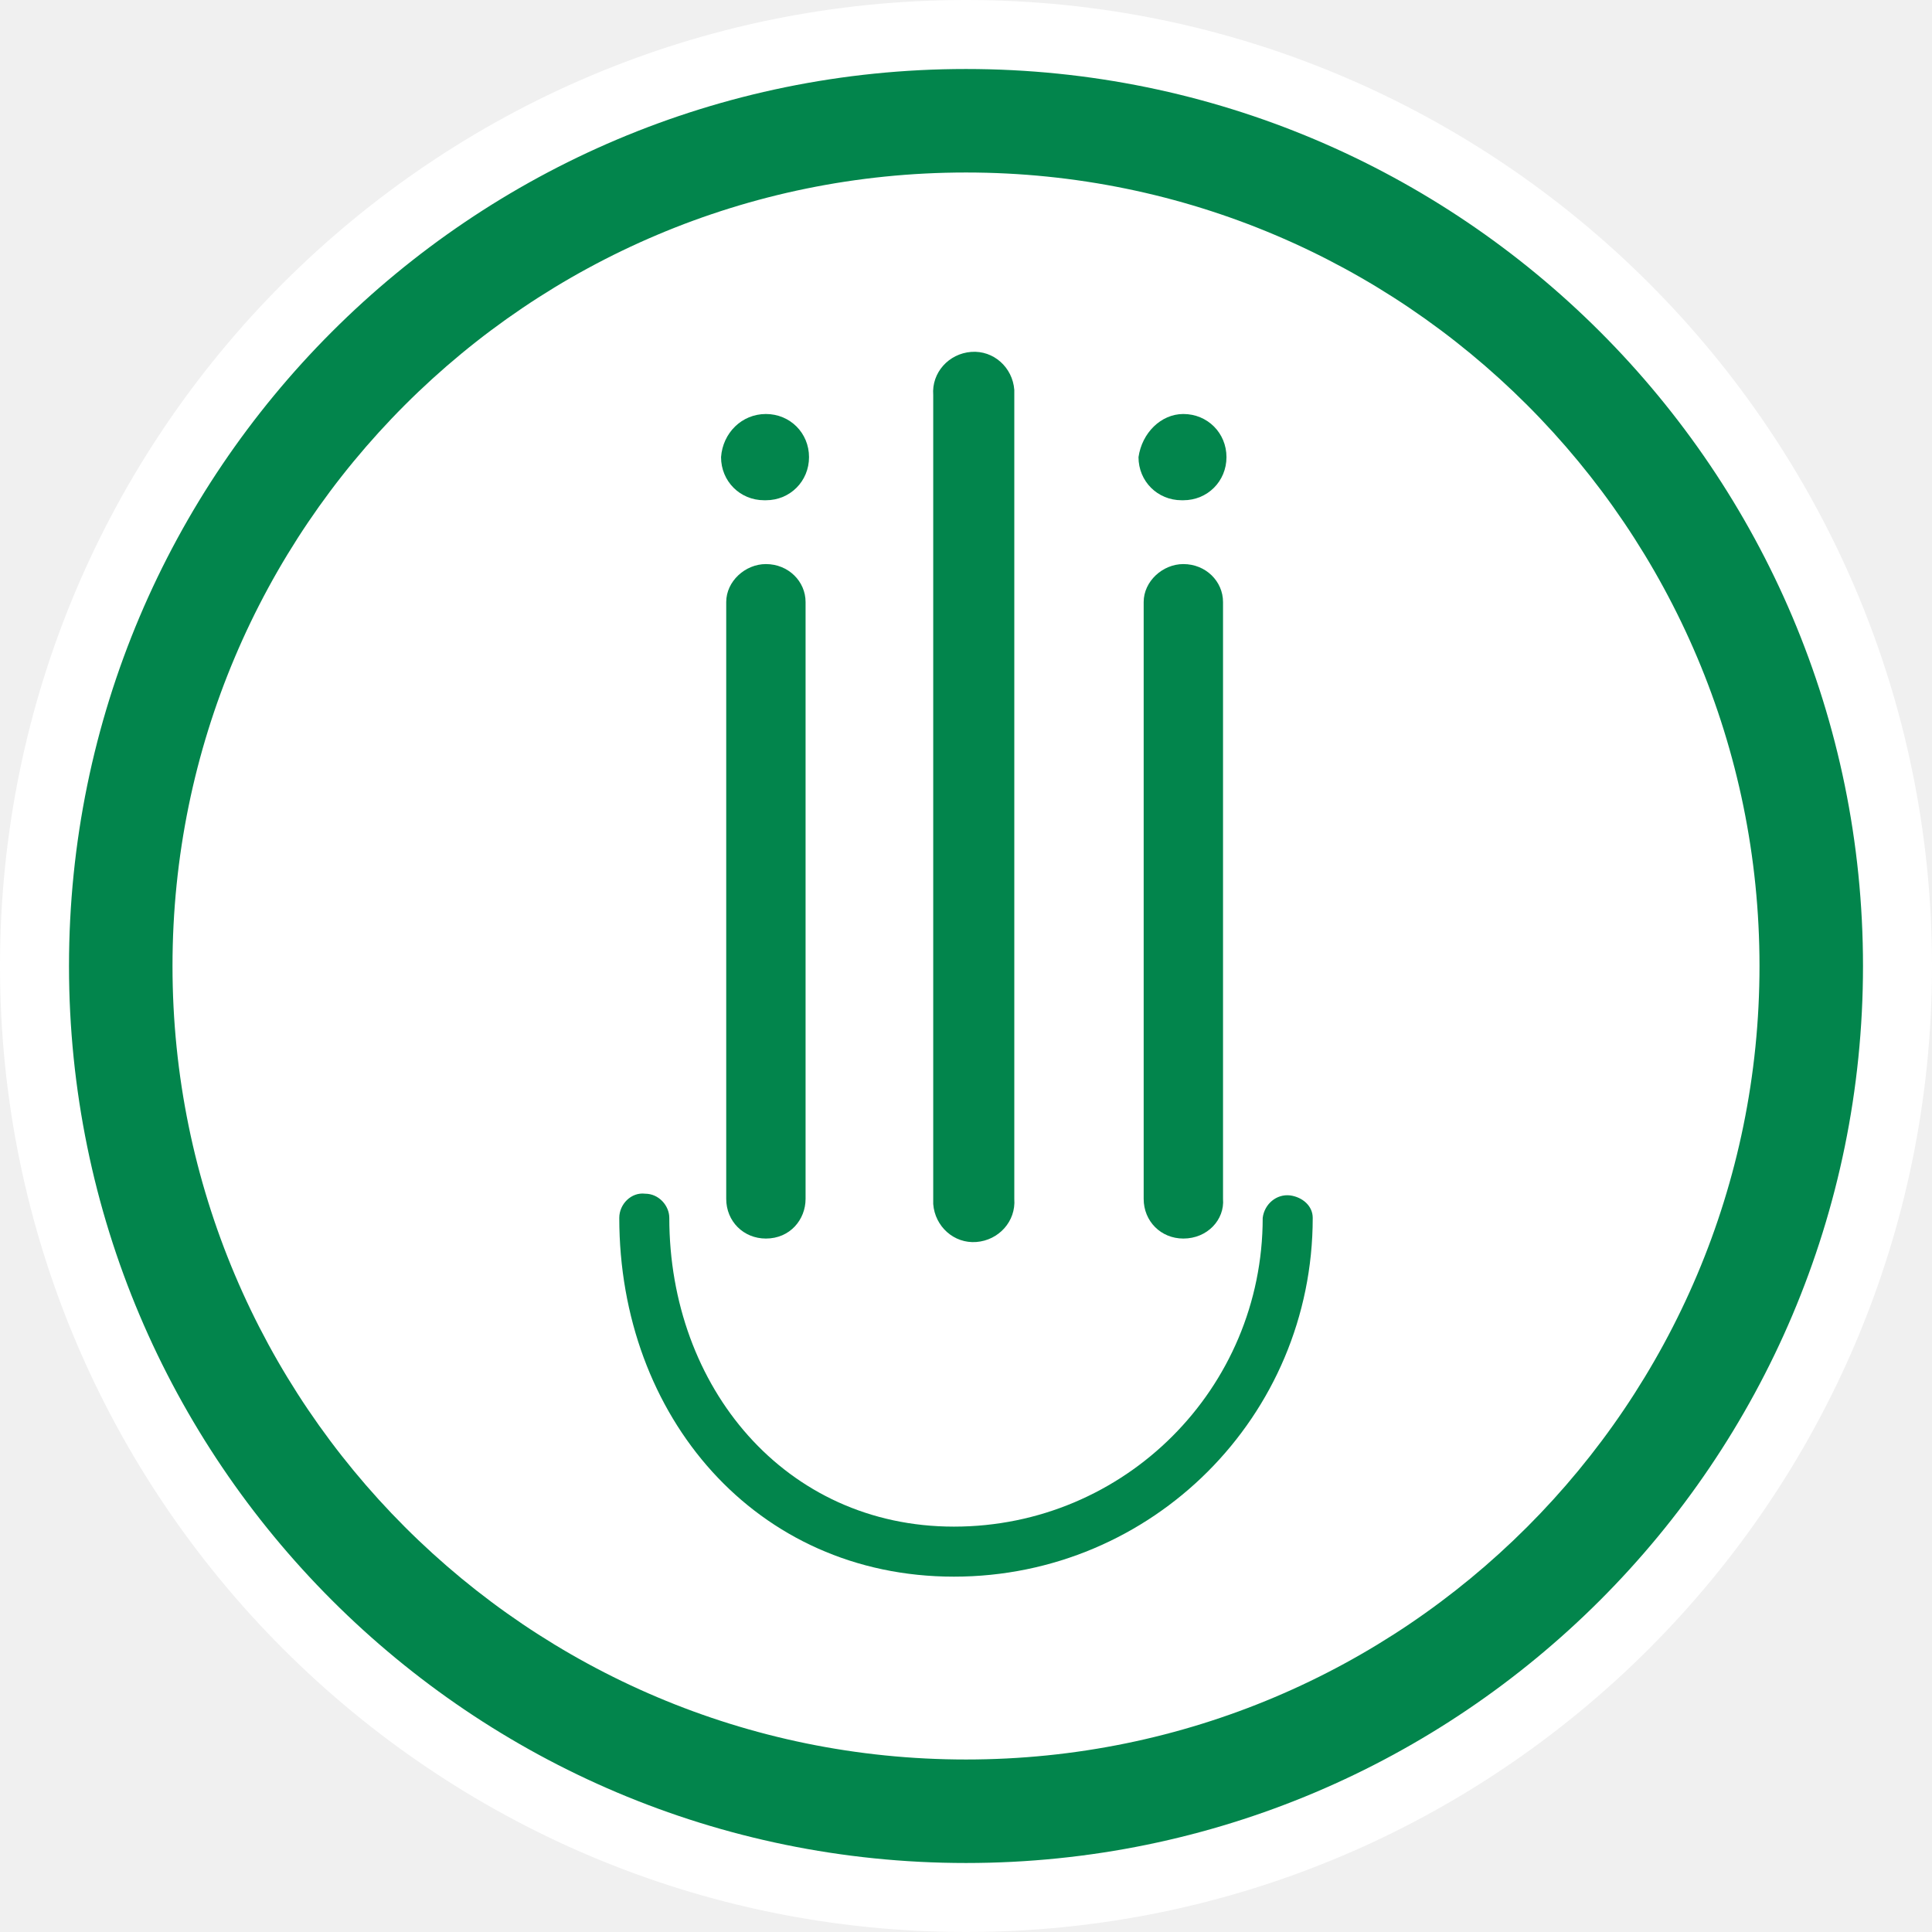
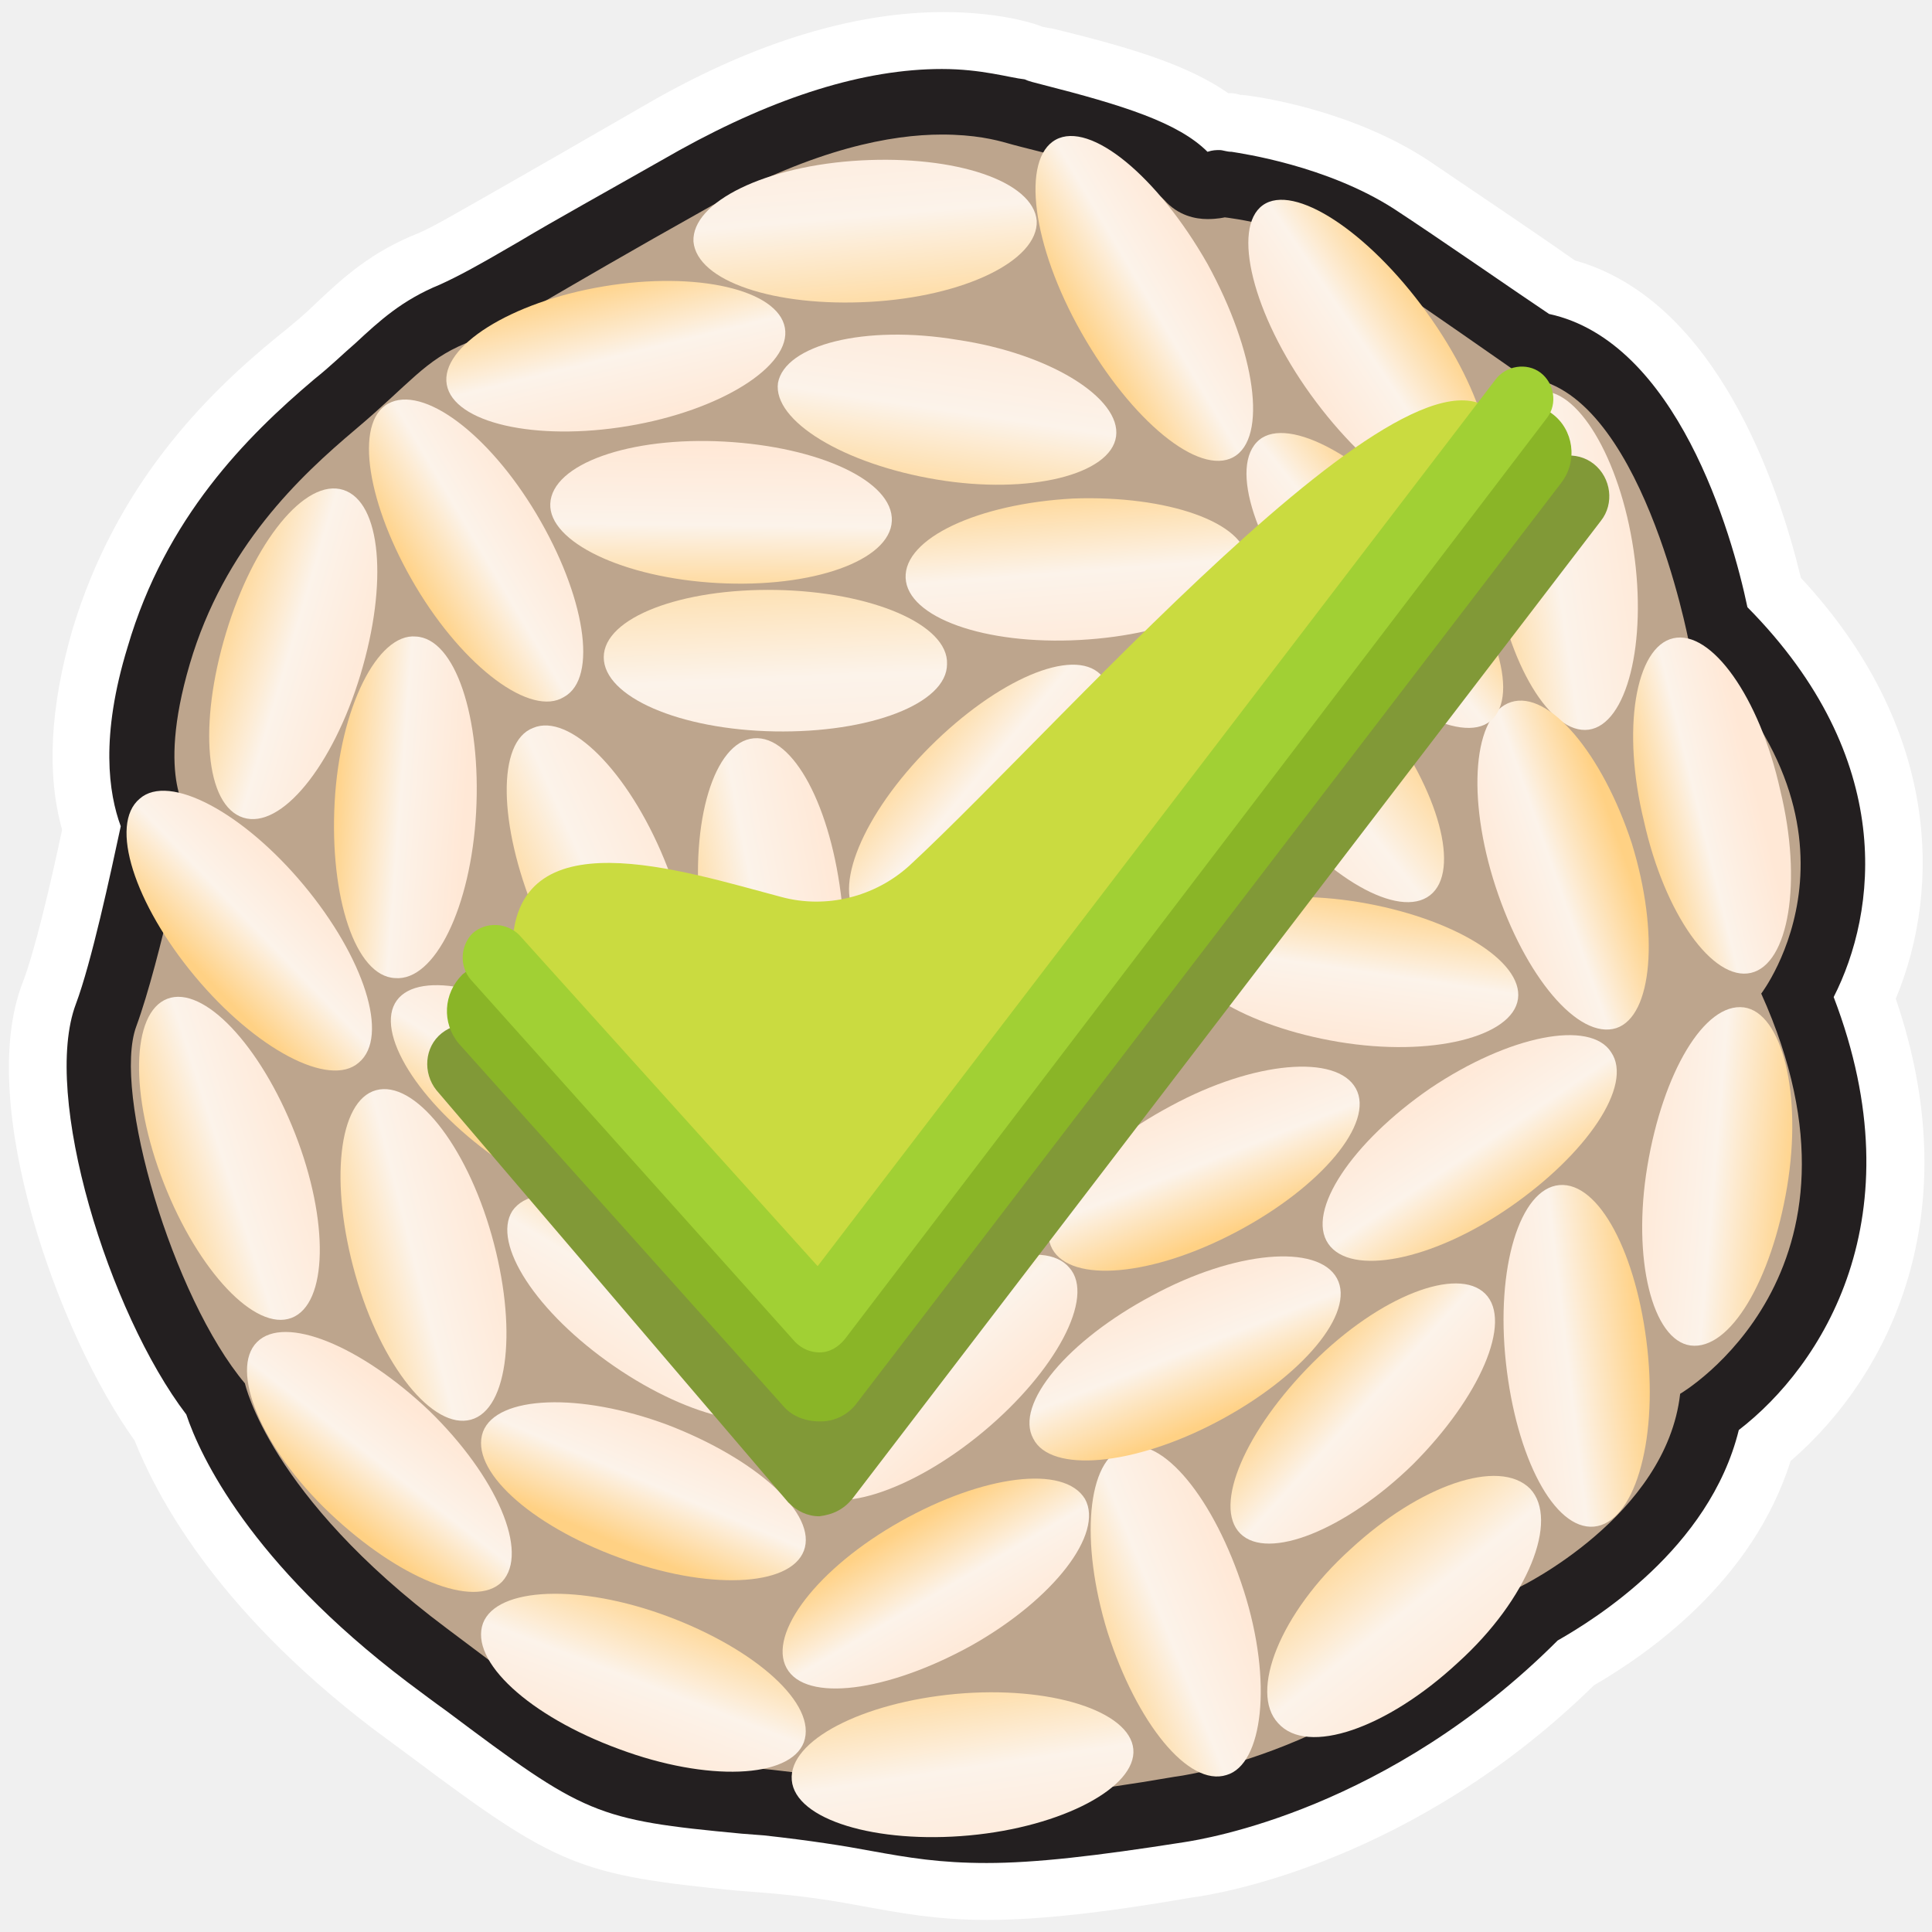
<svg xmlns="http://www.w3.org/2000/svg" version="1.1" id="Layer_1" x="0px" y="0px" viewBox="0 0 112 112" style="enable-background:new 0 0 112 112;" xml:space="preserve">
  <style type="text/css">
	.st0{fill:#FFFFFF;}
- 	.st1{fill:#02854C;}
+ 	.st1{fill:#BDA58D;}
+ 	.st2{fill:#231F20;}
+ 	.st3{fill:url(#SVGID_1_);}
+ 	.st4{fill:url(#SVGID_2_);}
+ 	.st5{fill:url(#SVGID_3_);}
+ 	.st6{fill:url(#SVGID_4_);}
+ 	.st7{fill:url(#SVGID_5_);}
+ 	.st8{fill:url(#SVGID_6_);}
+ 	.st9{fill:url(#SVGID_7_);}
+ 	.st10{fill:url(#SVGID_8_);}
+ 	.st11{fill:url(#SVGID_9_);}
+ 	.st12{fill:url(#SVGID_10_);}
+ 	.st13{fill:url(#SVGID_11_);}
+ 	.st14{fill:url(#SVGID_12_);}
+ 	.st15{fill:url(#SVGID_13_);}
+ 	.st16{fill:url(#SVGID_14_);}
+ 	.st17{fill:url(#SVGID_15_);}
+ 	.st18{fill:url(#SVGID_16_);}
+ 	.st19{fill:url(#SVGID_17_);}
+ 	.st20{fill:url(#SVGID_18_);}
+ 	.st21{fill:url(#SVGID_19_);}
+ 	.st22{fill:url(#SVGID_20_);}
+ 	.st23{fill:url(#SVGID_21_);}
+ 	.st24{fill:url(#SVGID_22_);}
+ 	.st25{fill:url(#SVGID_23_);}
+ 	.st26{fill:url(#SVGID_24_);}
+ 	.st27{fill:url(#SVGID_25_);}
+ 	.st28{fill:url(#SVGID_26_);}
+ 	.st29{fill:url(#SVGID_27_);}
+ 	.st30{fill:url(#SVGID_28_);}
+ 	.st31{fill:url(#SVGID_29_);}
+ 	.st32{fill:url(#SVGID_30_);}
+ 	.st33{fill:url(#SVGID_31_);}
+ 	.st34{fill:url(#SVGID_32_);}
+ 	.st35{fill:url(#SVGID_33_);}
+ 	.st36{fill:url(#SVGID_34_);}
+ 	.st37{fill:url(#SVGID_35_);}
+ 	.st38{fill:url(#SVGID_36_);}
+ 	.st39{fill:url(#SVGID_37_);}
+ 	.st40{fill:url(#SVGID_38_);}
+ 	.st41{fill:url(#SVGID_39_);}
+ 	.st42{fill:#CADB40;}
+ 	.st43{fill:#819937;}
+ 	.st44{fill:#8AB527;}
+ 	.st45{fill:#A1D034;}
</style>
  <g>
-     <path class="st0" d="M56,110C26.2,110,2,85.8,2,56S26.2,2,56,2s54,24.2,54,54C110,85.8,85.8,110,56,110z" />
-     <path class="st0" d="M56,4c28.7,0,52,23.3,52,52s-23.3,52-52,52S4,84.7,4,56S27.3,4,56,4L56,4 M56,0C25.1,0,0,25.1,0,56   s25.1,56,56,56s56-25.1,56-56C112,25.1,86.9,0,56,0z" />
-     <path class="st1" d="M44.4,24c1.4,0,2.5,1.1,2.5,2.5c0,1.4-1.1,2.5-2.5,2.5c0,0-0.1,0-0.1,0c-1.4,0-2.5-1.1-2.5-2.5   C41.9,25.1,43,24,44.4,24z M44.4,71.8c-1.3,0-2.3-1-2.3-2.3V34.9c0-1.2,1.1-2.2,2.3-2.2c1.3,0,2.3,1,2.3,2.2c0,0,0,0,0,0v34.6   C46.7,70.7,45.8,71.8,44.4,71.8C44.5,71.8,44.4,71.8,44.4,71.8L44.4,71.8z" />
-     <path class="st1" d="M58.8,22.9v46.6c0.1,1.3-0.9,2.4-2.2,2.5c-1.3,0.1-2.4-0.9-2.5-2.2c0-0.1,0-0.2,0-0.3V22.9   c-0.1-1.3,0.9-2.4,2.2-2.5c1.3-0.1,2.4,0.9,2.5,2.2C58.8,22.7,58.8,22.8,58.8,22.9z" />
-     <path class="st1" d="M68.6,24c1.4,0,2.5,1.1,2.5,2.5c0,1.4-1.1,2.5-2.5,2.5c0,0-0.1,0-0.1,0c-1.4,0-2.5-1.1-2.5-2.5   C66.2,25.1,67.3,24,68.6,24z M68.6,71.8c-1.3,0-2.3-1-2.3-2.3V34.9c0-1.2,1.1-2.2,2.3-2.2c1.3,0,2.3,1,2.3,2.2c0,0,0,0,0,0v34.6   C71,70.7,70,71.8,68.6,71.8C68.7,71.8,68.7,71.8,68.6,71.8L68.6,71.8z" />
-     <path class="st1" d="M55.3,91.4c-11.5,0-19.4-9.3-19.4-20.8c0-0.8,0.7-1.5,1.5-1.4c0.8,0,1.4,0.7,1.4,1.4c0,9.8,6.7,17.9,16.5,17.9   c9.9,0,17.9-8,17.9-17.9c0.1-0.8,0.8-1.4,1.6-1.3c0.7,0.1,1.3,0.6,1.3,1.3C76.1,82.1,66.8,91.4,55.3,91.4z" />
-     <path class="st1" d="M56,10c25.4,0,46,20.6,46,46s-20.6,46-46,46S10,81.4,10,56C10,30.6,30.6,10,56,10 M56,4C27.3,4,4,27.3,4,56   s23.3,52,52,52s52-23.3,52-52S84.7,4,56,4L56,4z" />
+     <g>
+       <path class="st0" d="M106.3,57.7c2.5-4.9,3.7-13.8-5-22.6c-0.9-4.3-4.1-15.4-11.5-17c-1.8-1.2-6.4-4.4-9-6.1    c-3.9-2.5-8.8-3.2-9.4-3.3c-0.3,0-0.5-0.1-0.7-0.1c-0.2,0-0.4,0-0.7,0.1c-1.7-1.7-4.9-2.7-9.6-3.9c-0.4-0.1-0.8-0.2-1-0.3    C58.5,4.5,56.9,4,54.6,4C50.1,4,45,5.6,39.4,8.7c-4.4,2.5-7.3,4.1-9.3,5.3c-2.4,1.4-3.5,2-4.6,2.5c-2.2,0.9-3.5,2.1-4.9,3.4    c-0.7,0.6-1.4,1.3-2.4,2.1C14.3,25.3,9.6,30,7.4,37.5C5.8,42.7,6.3,46,7,47.9c-0.6,2.8-1.7,7.9-2.6,10.3c-2,5.3,1.9,17.9,6.4,23.8    c0.8,2.4,3.7,8.6,12.8,15.5c0.8,0.6,1.6,1.2,2.3,1.7c8,6,8.6,6.3,17.1,7.1l1.3,0.1c2.7,0.3,4.6,0.6,6.2,0.9c2.2,0.4,4,0.7,6.7,0.7    c2.8,0,6.3-0.4,11.4-1.2c1.3-0.2,11.9-1.9,21.7-11.7c2.1-1.2,8.8-5.3,10.5-12.2C105.6,79.1,111.2,70.5,106.3,57.7z" />
+       <path class="st0" d="M57.2,111.3c-2.9,0-5-0.4-7.2-0.8c-1.6-0.3-3.4-0.6-6-0.8l-1.3-0.1c-9.1-0.9-10.4-1.4-18.8-7.7l-2.3-1.7    C12.3,93.1,9,86.5,7.8,83.5C3.4,77.4-1.4,64,1.3,57c0.7-1.8,1.6-5.6,2.3-8.9c-0.9-3.2-0.7-7.1,0.6-11.6c2.5-8.3,7.6-13.5,11.9-17    c1-0.8,1.7-1.4,2.3-2c1.5-1.4,3.1-2.9,5.9-4c0.9-0.4,1.9-1,4.2-2.3c2.1-1.2,4.9-2.8,9.4-5.4c6-3.4,11.7-5.1,16.8-5.1    c2.8,0,4.8,0.5,5.6,0.8c0.2,0.1,0.5,0.1,0.9,0.2c4.5,1.1,7.7,2.1,10,3.7c0.2,0,0.4,0,0.7,0.1l0.1,0c1,0.1,6.4,0.9,10.8,3.8    c2.2,1.5,5.8,3.9,8.5,5.8c8.2,2.3,11.8,13,13.1,18.4c8,8.6,8.2,17.9,5.5,24.4c4.2,12.3-0.2,21.7-6.1,26.8c-2.2,7-8.3,11.2-11.4,13    C82,107.9,70.7,109.8,69.1,110C63.9,110.9,60.2,111.3,57.2,111.3z M54.6,7.3c-3.9,0-8.5,1.4-13.5,4.3c-4.4,2.5-7.2,4.1-9.2,5.3    c-2.5,1.4-3.7,2.2-5,2.7c-1.7,0.7-2.6,1.5-3.9,2.8c-0.6,0.6-1.4,1.3-2.5,2.2c-3.5,2.9-7.8,7.2-9.8,13.8c-1.4,4.7-0.9,7.2-0.4,8.3    c0.2,0.6,0.3,1.2,0.2,1.8c-0.5,2.3-1.7,7.9-2.8,10.8C6,63.2,9.3,74.6,13.4,80c0.2,0.3,0.4,0.6,0.5,0.9c0.7,2.1,3.2,7.6,11.7,13.9    l2.3,1.7c7.5,5.7,7.7,5.7,15.5,6.4l1.3,0.1c2.8,0.3,4.7,0.6,6.4,0.9c2.1,0.4,3.8,0.7,6.1,0.7c2.6,0,6-0.4,10.8-1.2    c0,0,0.1,0,0.1,0c1.1-0.1,10.8-1.7,19.8-10.8c0.2-0.2,0.5-0.4,0.8-0.6c1.7-0.9,7.5-4.5,8.9-10.1c0.2-0.7,0.6-1.4,1.2-1.8    c1.6-1.3,9.4-8.2,4.4-21.3c-0.3-0.9-0.3-1.8,0.1-2.7c1.1-2.2,4.2-10.1-4.4-18.8c-0.4-0.4-0.7-1-0.9-1.6c-1.4-6.4-4.5-13.5-9-14.5    c-0.4-0.1-0.8-0.3-1.2-0.5c-2.8-1.9-6.6-4.6-8.9-6.1c-3.3-2.2-7.8-2.7-8-2.7l-0.1,0c0,0,0,0,0,0c-1.1,0.3-2.3,0-3.2-0.8    c-1.2-1.2-4.6-2.2-8.1-3c-0.5-0.1-0.8-0.2-1.1-0.3C57.8,7.7,56.5,7.3,54.6,7.3z" />
+     </g>
+     <g>
+       <path class="st1" d="M57.2,106.1c-2.5,0-4.3-0.3-6.4-0.7c-1.7-0.3-3.6-0.6-6.3-0.9l-1.3-0.1c-8.2-0.8-8.5-0.9-16.2-6.7l-2.3-1.7    C15.5,89,13,82.9,12.5,81.1c-4.1-5.2-8.1-17.5-6.3-22.2c1.1-2.9,2.4-9.1,2.8-11.2c-0.7-1.4-1.4-4.3,0.2-9.7    c2-6.9,6.3-11.2,10.2-14.5c1-0.9,1.8-1.6,2.5-2.2c1.4-1.3,2.5-2.3,4.4-3.1c1.2-0.5,2.4-1.2,4.8-2.6c2-1.2,4.8-2.8,9.3-5.3    c5.3-2.9,10.1-4.4,14.2-4.4c2.1,0,3.5,0.4,4.3,0.6c0.3,0.1,0.6,0.2,1.1,0.3c3.7,0.9,7.4,1.9,8.9,3.5c0.2,0.2,0.5,0.5,1.1,0.5    c0.3,0,0.5-0.1,0.5-0.1c0.2,0,0.4-0.1,0.6-0.1c0.1,0,0.1,0,0.2,0c0.2,0,5,0.6,8.6,3c2.8,1.8,7.8,5.3,9.3,6.3    c6.9,1.1,9.9,13,10.5,16.1c9.9,9.6,6.3,18.6,4.6,21.5c6,14.4-2.3,22.1-5.1,24.1c-1.3,6.9-8.3,11-9.9,11.8    c-9.5,9.7-19.9,11.3-20.8,11.4C63.4,105.7,59.9,106.1,57.2,106.1C57.2,106.1,57.2,106.1,57.2,106.1z" />
+       <path class="st2" d="M54.6,7.8c1.9,0,3.1,0.3,3.8,0.5c1.7,0.5,7.6,1.7,9.1,3.3c0.8,0.9,1.8,1.1,2.5,1.1c0.6,0,1-0.1,1-0.1    s4.6,0.5,7.8,2.7c3.2,2.1,9.6,6.6,9.6,6.6c6.7,0.5,9.5,15.3,9.5,15.3c11.5,10.9,4.2,20.4,4.2,20.4c7.3,16.2-4.7,23.2-4.7,23.2    C96.6,87.9,88.1,92,88.1,92c-9.5,9.8-20,11-20,11c-5.2,0.9-8.4,1.2-10.8,1.2c-4.2,0-6.2-0.9-12.5-1.6c-10-1-8.6-0.5-18.9-8.2    c-10.3-7.7-11.7-14.2-11.7-14.2c-4.2-5-7.7-16.9-6.3-20.7c1.4-3.8,3.1-12.2,3.1-12.2s-2-2,0-8.8s6.4-10.9,9.6-13.6    c3.2-2.7,4-4,6.4-5c2.4-1,4.3-2.4,14.3-8C47.3,8.6,51.7,7.8,54.6,7.8 M54.6,4L54.6,4C50.1,4,45,5.6,39.4,8.7    c-4.4,2.5-7.3,4.1-9.3,5.3c-2.4,1.4-3.5,2-4.6,2.5c-2.2,0.9-3.5,2.1-4.9,3.4c-0.7,0.6-1.4,1.3-2.4,2.1C14.3,25.3,9.6,30,7.4,37.5    C5.8,42.7,6.3,46,7,47.9c-0.6,2.8-1.7,7.9-2.6,10.3c-2,5.3,1.9,17.9,6.4,23.8c0.8,2.4,3.7,8.6,12.8,15.5c0.8,0.6,1.6,1.2,2.3,1.7    c8,6,8.6,6.3,17.1,7.1l1.3,0.1c2.7,0.3,4.6,0.6,6.2,0.9c2.2,0.4,4,0.7,6.7,0.7c2.8,0,6.3-0.4,11.4-1.2c1.3-0.2,11.9-1.9,21.7-11.7    c2.1-1.2,8.8-5.3,10.5-12.2c4.8-3.7,10.4-12.3,5.5-25.1c2.5-4.9,3.7-13.8-5-22.6c-0.9-4.3-4.1-15.4-11.5-17    c-1.8-1.2-6.4-4.4-9-6.1c-3.9-2.5-8.8-3.2-9.4-3.3c-0.3,0-0.5-0.1-0.7-0.1c-0.2,0-0.4,0-0.7,0.1c-1.7-1.7-4.9-2.7-9.6-3.9    c-0.4-0.1-0.8-0.2-1-0.3C58.5,4.5,56.9,4,54.6,4L54.6,4z" />
+     </g>
+     <g>
+       <linearGradient id="SVGID_1_" gradientUnits="userSpaceOnUse" x1="-5303.634" y1="296.676" x2="-5306.117" y2="307.255" gradientTransform="matrix(0.3659 0.9307 -0.9307 0.3659 2312.138 4859.185)">
+         <stop offset="0" style="stop-color:#FFE8D6" />
+         <stop offset="0.489" style="stop-color:#FCF3EA" />
+         <stop offset="1" style="stop-color:#FFD184" />
+       </linearGradient>
+       <path class="st3" d="M92.1,42.3c-2.2,0.3-4.7-3.8-5.5-9.2c-0.8-5.4,0.3-10.1,2.6-10.4c2.2-0.3,4.7,3.8,5.5,9.2    C95.5,37.3,94.3,42,92.1,42.3z" />
+       <linearGradient id="SVGID_2_" gradientUnits="userSpaceOnUse" x1="-5288.039" y1="295.894" x2="-5289.01" y2="303.019" gradientTransform="matrix(0.3659 0.9307 -0.9307 0.3659 2312.138 4859.185)">
+         <stop offset="0" style="stop-color:#FFE8D6" />
+         <stop offset="0.489" style="stop-color:#FCF3EA" />
+         <stop offset="1" style="stop-color:#FFD184" />
+       </linearGradient>
+       <path class="st4" d="M101.5,56.4c-2.2,0.5-5-3.4-6.2-8.8C94,42.3,94.8,37.5,97,37s5,3.4,6.2,8.8C104.5,51.1,103.7,55.9,101.5,56.4    z" />
+       <linearGradient id="SVGID_3_" gradientUnits="userSpaceOnUse" x1="-5288.608" y1="312.468" x2="-5288.284" y2="304.371" gradientTransform="matrix(0.3659 0.9307 -0.9307 0.3659 2312.138 4859.185)">
+         <stop offset="0" style="stop-color:#FFE8D6" />
+         <stop offset="0.489" style="stop-color:#FCF3EA" />
+         <stop offset="1" style="stop-color:#FFD184" />
+       </linearGradient>
+       <path class="st5" d="M93.7,59.6c-2.2,0.7-5.3-3-7-8.2c-1.7-5.2-1.3-10,0.9-10.7c2.2-0.7,5.3,3,7,8.2    C96.2,54.1,95.8,58.9,93.7,59.6z" />
+       <linearGradient id="SVGID_4_" gradientUnits="userSpaceOnUse" x1="-5297.339" y1="324.707" x2="-5300.793" y2="313.157" gradientTransform="matrix(0.3659 0.9307 -0.9307 0.3659 2312.138 4859.185)">
+         <stop offset="0" style="stop-color:#FFE8D6" />
+         <stop offset="0.489" style="stop-color:#FCF3EA" />
+         <stop offset="1" style="stop-color:#FFD184" />
+       </linearGradient>
+       <path class="st6" d="M82.9,51.9c-1.8,1.4-6-1-9.3-5.3c-3.4-4.3-4.6-9-2.8-10.4c1.8-1.4,6,1,9.3,5.3C83.4,45.8,84.7,50.5,82.9,51.9    z" />
+       <linearGradient id="SVGID_5_" gradientUnits="userSpaceOnUse" x1="-5309.044" y1="329.776" x2="-5319.947" y2="326.429" gradientTransform="matrix(0.3659 0.9307 -0.9307 0.3659 2312.138 4859.185)">
+         <stop offset="0" style="stop-color:#FFE8D6" />
+         <stop offset="0.489" style="stop-color:#FCF3EA" />
+         <stop offset="1" style="stop-color:#FFD184" />
+       </linearGradient>
+       <path class="st7" d="M72.3,32.5c0.1,2.3-4.2,4.3-9.7,4.6c-5.5,0.3-10-1.3-10.1-3.6c-0.1-2.3,4.2-4.3,9.7-4.6    C67.7,28.7,72.2,30.3,72.3,32.5z" />
+       <linearGradient id="SVGID_6_" gradientUnits="userSpaceOnUse" x1="-5094.952" y1="189.082" x2="-5094.088" y2="197.826" gradientTransform="matrix(0.4214 0.9069 -0.9069 0.4214 2349.948 4570.481)">
+         <stop offset="0" style="stop-color:#FFE8D6" />
+         <stop offset="0.489" style="stop-color:#FCF3EA" />
+         <stop offset="1" style="stop-color:#FFD184" />
+       </linearGradient>
+       <path class="st8" d="M32.7,40.4c-1.9,1.2-5.8-1.7-8.6-6.4s-3.6-9.5-1.6-10.6s5.8,1.7,8.6,6.4S34.7,39.3,32.7,40.4z" />
+       <linearGradient id="SVGID_7_" gradientUnits="userSpaceOnUse" x1="-5858.673" y1="850.16" x2="-5860.94" y2="857.609" gradientTransform="matrix(0.2193 0.9757 -0.9757 0.2193 2141.328 5576.7)">
+         <stop offset="0" style="stop-color:#FFE8D6" />
+         <stop offset="0.489" style="stop-color:#FCF3EA" />
+         <stop offset="1" style="stop-color:#FFD184" />
+       </linearGradient>
+       <path class="st9" d="M22.9,56.7c-2.3-0.1-3.8-4.7-3.5-10.2s2.5-9.8,4.7-9.6c2.3,0.1,3.8,4.7,3.5,10.2    C27.3,52.6,25.2,56.9,22.9,56.7z" />
+       <linearGradient id="SVGID_8_" gradientUnits="userSpaceOnUse" x1="-5020.879" y1="156.258" x2="-5027.572" y2="163.599" gradientTransform="matrix(0.4372 0.8994 -0.8994 0.4372 2357.086 4486.731)">
+         <stop offset="0" style="stop-color:#FFE8D6" />
+         <stop offset="0.489" style="stop-color:#FCF3EA" />
+         <stop offset="1" style="stop-color:#FFD184" />
+       </linearGradient>
+       <path class="st10" d="M14.1,47.4c-2.2-0.7-2.6-5.4-1-10.7s4.6-9,6.8-8.3s2.6,5.4,1,10.7S16.3,48.1,14.1,47.4z" />
+       <linearGradient id="SVGID_9_" gradientUnits="userSpaceOnUse" x1="-5747.969" y1="750.463" x2="-5744.083" y2="757.372" gradientTransform="matrix(0.2515 0.9679 -0.9679 0.2515 2189.256 5425.56)">
+         <stop offset="0" style="stop-color:#FFE8D6" />
+         <stop offset="0.489" style="stop-color:#FCF3EA" />
+         <stop offset="1" style="stop-color:#FFD184" />
+       </linearGradient>
+       <path class="st11" d="M20.8,61.6c-1.7,1.5-6-0.8-9.5-5s-5-8.8-3.2-10.3c1.7-1.5,6,0.8,9.5,5S22.6,60.1,20.8,61.6z" />
+       <linearGradient id="SVGID_10_" gradientUnits="userSpaceOnUse" x1="-5300.577" y1="381.501" x2="-5301.224" y2="391.541" gradientTransform="matrix(0.3659 0.9307 -0.9307 0.3659 2312.138 4859.185)">
+         <stop offset="0" style="stop-color:#FFE8D6" />
+         <stop offset="0.489" style="stop-color:#FCF3EA" />
+         <stop offset="1" style="stop-color:#FFD184" />
+       </linearGradient>
+       <path class="st12" d="M16.9,76.4c-2.1,0.8-5.4-2.7-7.4-7.8s-1.9-9.9,0.2-10.7s5.4,2.7,7.4,7.8S19,75.6,16.9,76.4z" />
+       <linearGradient id="SVGID_11_" gradientUnits="userSpaceOnUse" x1="-5283.198" y1="381.353" x2="-5279.311" y2="387.938" gradientTransform="matrix(0.3659 0.9307 -0.9307 0.3659 2312.138 4859.185)">
+         <stop offset="0" style="stop-color:#FFE8D6" />
+         <stop offset="0.489" style="stop-color:#FCF3EA" />
+         <stop offset="1" style="stop-color:#FFD184" />
+       </linearGradient>
+       <path class="st13" d="M29.1,91.7c-1.6,1.6-6-0.2-10-4s-5.8-8.3-4.2-9.9s6,0.2,10,4C28.8,85.6,30.7,90,29.1,91.7z" />
+       <linearGradient id="SVGID_12_" gradientUnits="userSpaceOnUse" x1="-5290.891" y1="373.244" x2="-5292.186" y2="383.392" gradientTransform="matrix(0.3659 0.9307 -0.9307 0.3659 2312.138 4859.185)">
+         <stop offset="0" style="stop-color:#FFE8D6" />
+         <stop offset="0.489" style="stop-color:#FCF3EA" />
+         <stop offset="1" style="stop-color:#FFD184" />
+       </linearGradient>
+       <path class="st14" d="M27.3,82.3c-2.2,0.6-5.2-3.1-6.7-8.4c-1.5-5.3-1-10.1,1.2-10.7c2.2-0.6,5.2,3.1,6.7,8.4    C30,76.9,29.5,81.7,27.3,82.3z" />
+       <linearGradient id="SVGID_13_" gradientUnits="userSpaceOnUse" x1="-5259.893" y1="378.643" x2="-5267.773" y2="371.41" gradientTransform="matrix(0.3659 0.9307 -0.9307 0.3659 2312.138 4859.185)">
+         <stop offset="0" style="stop-color:#FFE8D6" />
+         <stop offset="0.489" style="stop-color:#FCF3EA" />
+         <stop offset="1" style="stop-color:#FFD184" />
+       </linearGradient>
+       <path class="st15" d="M46.6,101c-0.8,2.1-5.6,2.3-10.7,0.4c-5.2-1.9-8.7-5.1-7.9-7.3c0.8-2.1,5.6-2.3,10.7-0.4    C43.8,95.6,47.4,98.8,46.6,101z" />
+       <linearGradient id="SVGID_14_" gradientUnits="userSpaceOnUse" x1="-5277.158" y1="367.946" x2="-5271.652" y2="373.344" gradientTransform="matrix(0.3659 0.9307 -0.9307 0.3659 2312.138 4859.185)">
+         <stop offset="0" style="stop-color:#FFE8D6" />
+         <stop offset="0.489" style="stop-color:#FCF3EA" />
+         <stop offset="1" style="stop-color:#FFD184" />
+       </linearGradient>
+       <path class="st16" d="M46.6,89.9c-0.8,2.1-5.6,2.3-10.7,0.4c-5.2-1.9-8.7-5.1-7.9-7.3c0.8-2.1,5.6-2.3,10.7-0.4    C43.9,84.6,47.4,87.8,46.6,89.9z" />
+       <linearGradient id="SVGID_15_" gradientUnits="userSpaceOnUse" x1="-5280.523" y1="370.771" x2="-5287.432" y2="361.811" gradientTransform="matrix(0.3659 0.9307 -0.9307 0.3659 2312.138 4859.185)">
+         <stop offset="0" style="stop-color:#FFE8D6" />
+         <stop offset="0.489" style="stop-color:#FCF3EA" />
+         <stop offset="1" style="stop-color:#FFD184" />
+       </linearGradient>
+       <path class="st17" d="M46.1,81.4c-1.3,1.9-6,0.9-10.5-2.2c-4.5-3.1-7.1-7.1-5.9-9c1.3-1.9,6-0.9,10.5,2.2    C44.8,75.5,47.4,79.5,46.1,81.4z" />
+       <linearGradient id="SVGID_16_" gradientUnits="userSpaceOnUse" x1="-5299.913" y1="365.141" x2="-5294.839" y2="372.266" gradientTransform="matrix(0.3659 0.9307 -0.9307 0.3659 2312.138 4859.185)">
+         <stop offset="0" style="stop-color:#FFE8D6" />
+         <stop offset="0.489" style="stop-color:#FCF3EA" />
+         <stop offset="1" style="stop-color:#FFD184" />
+       </linearGradient>
+       <path class="st18" d="M39.2,69.5c-1.3,1.8-6,0.8-10.5-2.4c-4.5-3.2-7-7.3-5.7-9.1c1.3-1.8,6-0.8,10.5,2.4    C37.9,63.5,40.5,67.6,39.2,69.5z" />
+       <linearGradient id="SVGID_17_" gradientUnits="userSpaceOnUse" x1="-5307.943" y1="354.735" x2="-5307.403" y2="366.825" gradientTransform="matrix(0.3659 0.9307 -0.9307 0.3659 2312.138 4859.185)">
+         <stop offset="0" style="stop-color:#FFE8D6" />
+         <stop offset="0.489" style="stop-color:#FCF3EA" />
+         <stop offset="1" style="stop-color:#FFD184" />
+       </linearGradient>
+       <path class="st19" d="M38.6,60.5c-2.1,0.9-5.5-2.5-7.6-7.6s-2.2-9.9-0.1-10.7c2.1-0.9,5.5,2.5,7.6,7.6S40.7,59.7,38.6,60.5z" />
+       <linearGradient id="SVGID_18_" gradientUnits="userSpaceOnUse" x1="-5305.962" y1="349.696" x2="-5324.422" y2="343.327" gradientTransform="matrix(0.3659 0.9307 -0.9307 0.3659 2312.138 4859.185)">
+         <stop offset="0" style="stop-color:#FFE8D6" />
+         <stop offset="0.489" style="stop-color:#FCF3EA" />
+         <stop offset="1" style="stop-color:#FFD184" />
+       </linearGradient>
+       <path class="st20" d="M54.9,38.5c0,2.3-4.5,4-10,3.9s-9.9-2-9.9-4.3c0-2.3,4.5-4,10-3.9S55,36.2,54.9,38.5z" />
+       <linearGradient id="SVGID_19_" gradientUnits="userSpaceOnUse" x1="-5270.364" y1="310.434" x2="-5266.154" y2="301.905" gradientTransform="matrix(0.3659 0.9307 -0.9307 0.3659 2312.138 4859.185)">
+         <stop offset="0" style="stop-color:#FFE8D6" />
+         <stop offset="0.489" style="stop-color:#FCF3EA" />
+         <stop offset="1" style="stop-color:#FFD184" />
+       </linearGradient>
+       <path class="st21" d="M98,78c-2.2-0.3-3.4-5-2.5-10.4s3.3-9.5,5.6-9.2c2.2,0.3,3.4,5,2.5,10.4S100.3,78.3,98,78z" />
+       <linearGradient id="SVGID_20_" gradientUnits="userSpaceOnUse" x1="-5262.753" y1="322.284" x2="-5260.486" y2="313.648" gradientTransform="matrix(0.3659 0.9307 -0.9307 0.3659 2312.138 4859.185)">
+         <stop offset="0" style="stop-color:#FFE8D6" />
+         <stop offset="0.489" style="stop-color:#FCF3EA" />
+         <stop offset="1" style="stop-color:#FFD184" />
+       </linearGradient>
+       <path class="st22" d="M92.4,88.5c-2.3,0.2-4.5-4-5.1-9.5c-0.6-5.5,0.8-10.1,3.1-10.3c2.3-0.2,4.5,4,5.1,9.5S94.7,88.3,92.4,88.5z" />
+       <linearGradient id="SVGID_21_" gradientUnits="userSpaceOnUse" x1="-5278.941" y1="319.909" x2="-5270.089" y2="317.966" gradientTransform="matrix(0.3659 0.9307 -0.9307 0.3659 2312.138 4859.185)">
+         <stop offset="0" style="stop-color:#FFE8D6" />
+         <stop offset="0.489" style="stop-color:#FCF3EA" />
+         <stop offset="1" style="stop-color:#FFD184" />
+       </linearGradient>
+       <path class="st23" d="M77,72.1c-1.3-1.9,1.4-5.9,5.9-9c4.6-3.1,9.3-4,10.5-2.1c1.3,1.9-1.4,5.9-5.9,9S78.3,74,77,72.1z" />
+       <linearGradient id="SVGID_22_" gradientUnits="userSpaceOnUse" x1="-5258.139" y1="356.471" x2="-5266.343" y2="357.767" gradientTransform="matrix(0.3659 0.9307 -0.9307 0.3659 2312.138 4859.185)">
+         <stop offset="0" style="stop-color:#FFE8D6" />
+         <stop offset="0.489" style="stop-color:#FCF3EA" />
+         <stop offset="1" style="stop-color:#FFD184" />
+       </linearGradient>
+       <path class="st24" d="M45.6,96.7c-1.1-2,1.8-5.8,6.6-8.5c4.8-2.7,9.5-3.3,10.7-1.3c1.1,2-1.8,5.8-6.6,8.5    C51.4,98.1,46.7,98.7,45.6,96.7z" />
+       <linearGradient id="SVGID_23_" gradientUnits="userSpaceOnUse" x1="-5245.805" y1="361.142" x2="-5258.867" y2="358.119" gradientTransform="matrix(0.3659 0.9307 -0.9307 0.3659 2312.138 4859.185)">
+         <stop offset="0" style="stop-color:#FFE8D6" />
+         <stop offset="0.489" style="stop-color:#FCF3EA" />
+         <stop offset="1" style="stop-color:#FFD184" />
+       </linearGradient>
+       <path class="st25" d="M45.9,103.2c-0.2-2.3,4.1-4.5,9.5-5c5.5-0.5,10.1,1,10.3,3.2s-4.1,4.5-9.5,5S46.1,105.5,45.9,103.2z" />
+       <linearGradient id="SVGID_24_" gradientUnits="userSpaceOnUse" x1="-5270.498" y1="351.48" x2="-5278.81" y2="354.503" gradientTransform="matrix(0.3659 0.9307 -0.9307 0.3659 2312.138 4859.185)">
+         <stop offset="0" style="stop-color:#FFE8D6" />
+         <stop offset="0.489" style="stop-color:#FCF3EA" />
+         <stop offset="1" style="stop-color:#FFD184" />
+       </linearGradient>
+       <path class="st26" d="M46.7,86.2c-1.5-1.7,0.8-6,5-9.5s8.8-5,10.3-3.2c1.5,1.7-0.8,6-5,9.5S48.1,88,46.7,86.2z" />
+       <linearGradient id="SVGID_25_" gradientUnits="userSpaceOnUse" x1="-5245.193" y1="330.423" x2="-5257.607" y2="334.202" gradientTransform="matrix(0.3659 0.9307 -0.9307 0.3659 2312.138 4859.185)">
+         <stop offset="0" style="stop-color:#FFE8D6" />
+         <stop offset="0.489" style="stop-color:#FCF3EA" />
+         <stop offset="1" style="stop-color:#FFD184" />
+       </linearGradient>
+       <path class="st27" d="M74.1,99.9c-1.7-1.8,0.1-6.4,4.2-10.1c4-3.7,8.6-5.3,10.4-3.5c1.7,1.8-0.1,6.4-4.2,10.1    C80.4,100.2,75.8,101.8,74.1,99.9z" />
+       <linearGradient id="SVGID_26_" gradientUnits="userSpaceOnUse" x1="-5256.371" y1="340.488" x2="-5256.263" y2="350.744" gradientTransform="matrix(0.3659 0.9307 -0.9307 0.3659 2312.138 4859.185)">
+         <stop offset="0" style="stop-color:#FFE8D6" />
+         <stop offset="0.489" style="stop-color:#FCF3EA" />
+         <stop offset="1" style="stop-color:#FFD184" />
+       </linearGradient>
+       <path class="st28" d="M71.1,102.9c-2.2,0.7-5.2-3-6.9-8.3c-1.6-5.2-1.2-10,1-10.7c2.2-0.7,5.2,3,6.9,8.3S73.2,102.3,71.1,102.9z" />
+       <linearGradient id="SVGID_27_" gradientUnits="userSpaceOnUse" x1="-7111.119" y1="4877.133" x2="-7111.011" y2="4887.388" gradientTransform="matrix(-0.6486 0.7611 -0.7611 -0.6486 -840.3939 8624.724)">
+         <stop offset="0" style="stop-color:#FFE8D6" />
+         <stop offset="0.489" style="stop-color:#FCF3EA" />
+         <stop offset="1" style="stop-color:#FFD184" />
+       </linearGradient>
+       <path class="st29" d="M49.8,53.2c-1.6-1.6,0.2-6,4.1-9.9s8.3-5.8,9.9-4.2c1.6,1.6-0.2,6-4.1,9.9S51.4,54.8,49.8,53.2z" />
+       <linearGradient id="SVGID_28_" gradientUnits="userSpaceOnUse" x1="-5991.525" y1="990.652" x2="-5991.417" y2="1000.908" gradientTransform="matrix(0.1752 0.9845 -0.9845 0.1752 2073.806 5777.303)">
+         <stop offset="0" style="stop-color:#FFE8D6" />
+         <stop offset="0.489" style="stop-color:#FCF3EA" />
+         <stop offset="1" style="stop-color:#FFD184" />
+       </linearGradient>
+       <path class="st30" d="M45.7,62.6c-2.3,0.2-4.5-4-5.1-9.5c-0.6-5.5,0.8-10.1,3.1-10.3c2.3-0.2,4.5,4,5.1,9.5    C49.4,57.8,48,62.4,45.7,62.6z" />
+       <linearGradient id="SVGID_29_" gradientUnits="userSpaceOnUse" x1="-5258.929" y1="328.482" x2="-5267.241" y2="332.584" gradientTransform="matrix(0.3659 0.9307 -0.9307 0.3659 2312.138 4859.185)">
+         <stop offset="0" style="stop-color:#FFE8D6" />
+         <stop offset="0.489" style="stop-color:#FCF3EA" />
+         <stop offset="1" style="stop-color:#FFD184" />
+       </linearGradient>
+       <path class="st31" d="M71.9,88.9c-1.6-1.6,0.3-6,4.2-9.9s8.4-5.6,10-4s-0.3,6-4.2,9.9C78,88.7,73.5,90.5,71.9,88.9z" />
+       <linearGradient id="SVGID_30_" gradientUnits="userSpaceOnUse" x1="-5274.042" y1="338.981" x2="-5265.583" y2="338.981" gradientTransform="matrix(0.3659 0.9307 -0.9307 0.3659 2312.138 4859.185)">
+         <stop offset="0" style="stop-color:#FFE8D6" />
+         <stop offset="0.489" style="stop-color:#FCF3EA" />
+         <stop offset="1" style="stop-color:#FFD184" />
+       </linearGradient>
+       <path class="st32" d="M59.9,83.4c-1.1-2,2-5.7,6.9-8.3c4.8-2.6,9.6-3,10.7-1c1.1,2-2,5.7-6.9,8.3S60.9,85.4,59.9,83.4z" />
+       <linearGradient id="SVGID_31_" gradientUnits="userSpaceOnUse" x1="-5283.842" y1="333.865" x2="-5275.384" y2="333.865" gradientTransform="matrix(0.3659 0.9307 -0.9307 0.3659 2312.138 4859.185)">
+         <stop offset="0" style="stop-color:#FFE8D6" />
+         <stop offset="0.489" style="stop-color:#FCF3EA" />
+         <stop offset="1" style="stop-color:#FFD184" />
+       </linearGradient>
+       <path class="st33" d="M61,72.4c-1.1-2,2-5.7,6.9-8.3c4.8-2.6,9.6-3,10.7-1s-2,5.7-6.9,8.3S62.1,74.4,61,72.4z" />
+       <linearGradient id="SVGID_32_" gradientUnits="userSpaceOnUse" x1="-5283.206" y1="324.104" x2="-5291.302" y2="319.462" gradientTransform="matrix(0.3659 0.9307 -0.9307 0.3659 2312.138 4859.185)">
+         <stop offset="0" style="stop-color:#FFE8D6" />
+         <stop offset="0.489" style="stop-color:#FCF3EA" />
+         <stop offset="1" style="stop-color:#FFD184" />
+       </linearGradient>
+       <path class="st34" d="M68.4,54.8c0.4-2.2,5-3.4,10.4-2.5s9.5,3.4,9.2,5.6s-5,3.4-10.4,2.5C72.2,59.5,68.1,57,68.4,54.8z" />
+       <linearGradient id="SVGID_33_" gradientUnits="userSpaceOnUse" x1="-5331.36" y1="328.531" x2="-5320.133" y2="335.008" gradientTransform="matrix(0.3659 0.9307 -0.9307 0.3659 2312.138 4859.185)">
+         <stop offset="0" style="stop-color:#FFE8D6" />
+         <stop offset="0.489" style="stop-color:#FCF3EA" />
+         <stop offset="1" style="stop-color:#FFD184" />
+       </linearGradient>
+       <path class="st35" d="M45.1,22.2c0.4-2.2,5-3.4,10.4-2.5c5.4,0.8,9.5,3.4,9.2,5.6s-5,3.4-10.4,2.5C48.9,26.9,44.8,24.4,45.1,22.2z    " />
+       <linearGradient id="SVGID_34_" gradientUnits="userSpaceOnUse" x1="-5345.148" y1="330.003" x2="-5330.682" y2="334.321" gradientTransform="matrix(0.3659 0.9307 -0.9307 0.3659 2312.138 4859.185)">
+         <stop offset="0" style="stop-color:#FFE8D6" />
+         <stop offset="0.489" style="stop-color:#FCF3EA" />
+         <stop offset="1" style="stop-color:#FFD184" />
+       </linearGradient>
+       <path class="st36" d="M40.2,14c-0.1-2.3,4.2-4.4,9.7-4.7s10,1.2,10.2,3.5c0.1,2.3-4.2,4.4-9.7,4.7S40.4,16.3,40.2,14z" />
+       <linearGradient id="SVGID_35_" gradientUnits="userSpaceOnUse" x1="-5331.38" y1="348.994" x2="-5340.232" y2="347.807" gradientTransform="matrix(0.3659 0.9307 -0.9307 0.3659 2312.138 4859.185)">
+         <stop offset="0" style="stop-color:#FFE8D6" />
+         <stop offset="0.489" style="stop-color:#FCF3EA" />
+         <stop offset="1" style="stop-color:#FFD184" />
+       </linearGradient>
+       <path class="st37" d="M25.9,22.3c-0.4-2.2,3.7-4.8,9.1-5.7c5.4-0.9,10.1,0.2,10.5,2.4c0.4,2.2-3.7,4.8-9.1,5.7    C31,25.6,26.3,24.5,25.9,22.3z" />
+       <linearGradient id="SVGID_36_" gradientUnits="userSpaceOnUse" x1="-5328.703" y1="344.569" x2="-5319.958" y2="348.132" gradientTransform="matrix(0.3659 0.9307 -0.9307 0.3659 2312.138 4859.185)">
+         <stop offset="0" style="stop-color:#FFE8D6" />
+         <stop offset="0.489" style="stop-color:#FCF3EA" />
+         <stop offset="1" style="stop-color:#FFD184" />
+       </linearGradient>
+       <path class="st38" d="M31.9,29.2c0.1-2.3,4.6-3.9,10.1-3.6s9.8,2.3,9.7,4.6s-4.6,3.9-10.1,3.6S31.8,31.4,31.9,29.2z" />
+       <linearGradient id="SVGID_37_" gradientUnits="userSpaceOnUse" x1="-5319.216" y1="311.884" x2="-5321.159" y2="303.032" gradientTransform="matrix(0.3659 0.9307 -0.9307 0.3659 2312.138 4859.185)">
+         <stop offset="0" style="stop-color:#FFE8D6" />
+         <stop offset="0.489" style="stop-color:#FCF3EA" />
+         <stop offset="1" style="stop-color:#FFD184" />
+       </linearGradient>
+       <path class="st39" d="M85.5,29.1c-1.8,1.3-6.1-1.5-9.5-6.2s-4.6-9.7-2.8-11c1.8-1.3,6.1,1.5,9.5,6.2S87.4,27.7,85.5,29.1z" />
+       <linearGradient id="SVGID_38_" gradientUnits="userSpaceOnUse" x1="-5328.584" y1="314.035" x2="-5327.181" y2="322.779" gradientTransform="matrix(0.3659 0.9307 -0.9307 0.3659 2312.138 4859.185)">
+         <stop offset="0" style="stop-color:#FFE8D6" />
+         <stop offset="0.489" style="stop-color:#FCF3EA" />
+         <stop offset="1" style="stop-color:#FFD184" />
+       </linearGradient>
+       <path class="st40" d="M71.5,26.5c-2,1.1-5.9-2.1-8.8-7.2S59.2,9.2,61.2,8.1c2-1.1,5.9,2.1,8.8,7.2C72.8,20.4,73.5,25.4,71.5,26.5z    " />
+       <linearGradient id="SVGID_39_" gradientUnits="userSpaceOnUse" x1="-5306.497" y1="316.33" x2="-5309.088" y2="308.018" gradientTransform="matrix(0.3659 0.9307 -0.9307 0.3659 2312.138 4859.185)">
+         <stop offset="0" style="stop-color:#FFE8D6" />
+         <stop offset="0.489" style="stop-color:#FCF3EA" />
+         <stop offset="1" style="stop-color:#FFD184" />
+       </linearGradient>
+       <path class="st41" d="M86.4,41.8c-1.7,1.4-6.2-1-9.9-5.5s-5.3-9.3-3.5-10.8c1.7-1.4,6.2,1,9.9,5.5S88.2,40.3,86.4,41.8z" />
+     </g>
+     <g>
+       <path class="st42" d="M87.3,25.1c3.9,10.4-40.1,52.1-40.1,52.1s-17.5-11-17.5-22.1c0-7.9,9.9-4.6,15.6-3.1c2.6,0.7,5.4,0,7.4-1.8    C61.9,41.7,84,16.1,87.3,25.1z" />
+       <g>
+         <g>
+           <path class="st43" d="M47.5,87.9c-0.7,0-1.3-0.3-1.8-0.8L25.3,63.2c-0.8-1-0.7-2.5,0.3-3.3c1-0.8,2.5-0.7,3.3,0.3l18.5,21.6      l41.7-54.5c0.8-1,2.3-1.2,3.3-0.4c1,0.8,1.2,2.3,0.4,3.3L49.4,86.9C48.9,87.5,48.3,87.8,47.5,87.9      C47.5,87.9,47.5,87.9,47.5,87.9z" />
+         </g>
+         <g>
+           <path class="st44" d="M47.5,82.4c-0.8,0-1.6-0.3-2.1-0.9L26.6,60.5c-1-1.2-0.9-2.9,0.2-4c1.2-1,2.9-0.9,4,0.2l16.5,18.4L86,24.5      c0.9-1.2,2.7-1.5,4-0.5c1.2,0.9,1.5,2.7,0.5,4L49.7,81.3c-0.5,0.7-1.3,1.1-2.1,1.1C47.6,82.4,47.5,82.4,47.5,82.4z" />
+         </g>
+         <g>
+           <path class="st45" d="M47.5,78.4c-0.5,0-1-0.2-1.4-0.6L27.3,56.8c-0.7-0.8-0.6-2,0.1-2.7c0.8-0.7,2-0.6,2.7,0.1l17.3,19.2      L86.7,22c0.6-0.8,1.8-1,2.6-0.4c0.8,0.6,1,1.8,0.4,2.6L49,77.6C48.6,78.1,48.1,78.4,47.5,78.4C47.5,78.4,47.5,78.4,47.5,78.4z" />
+         </g>
+       </g>
+     </g>
  </g>
</svg>
